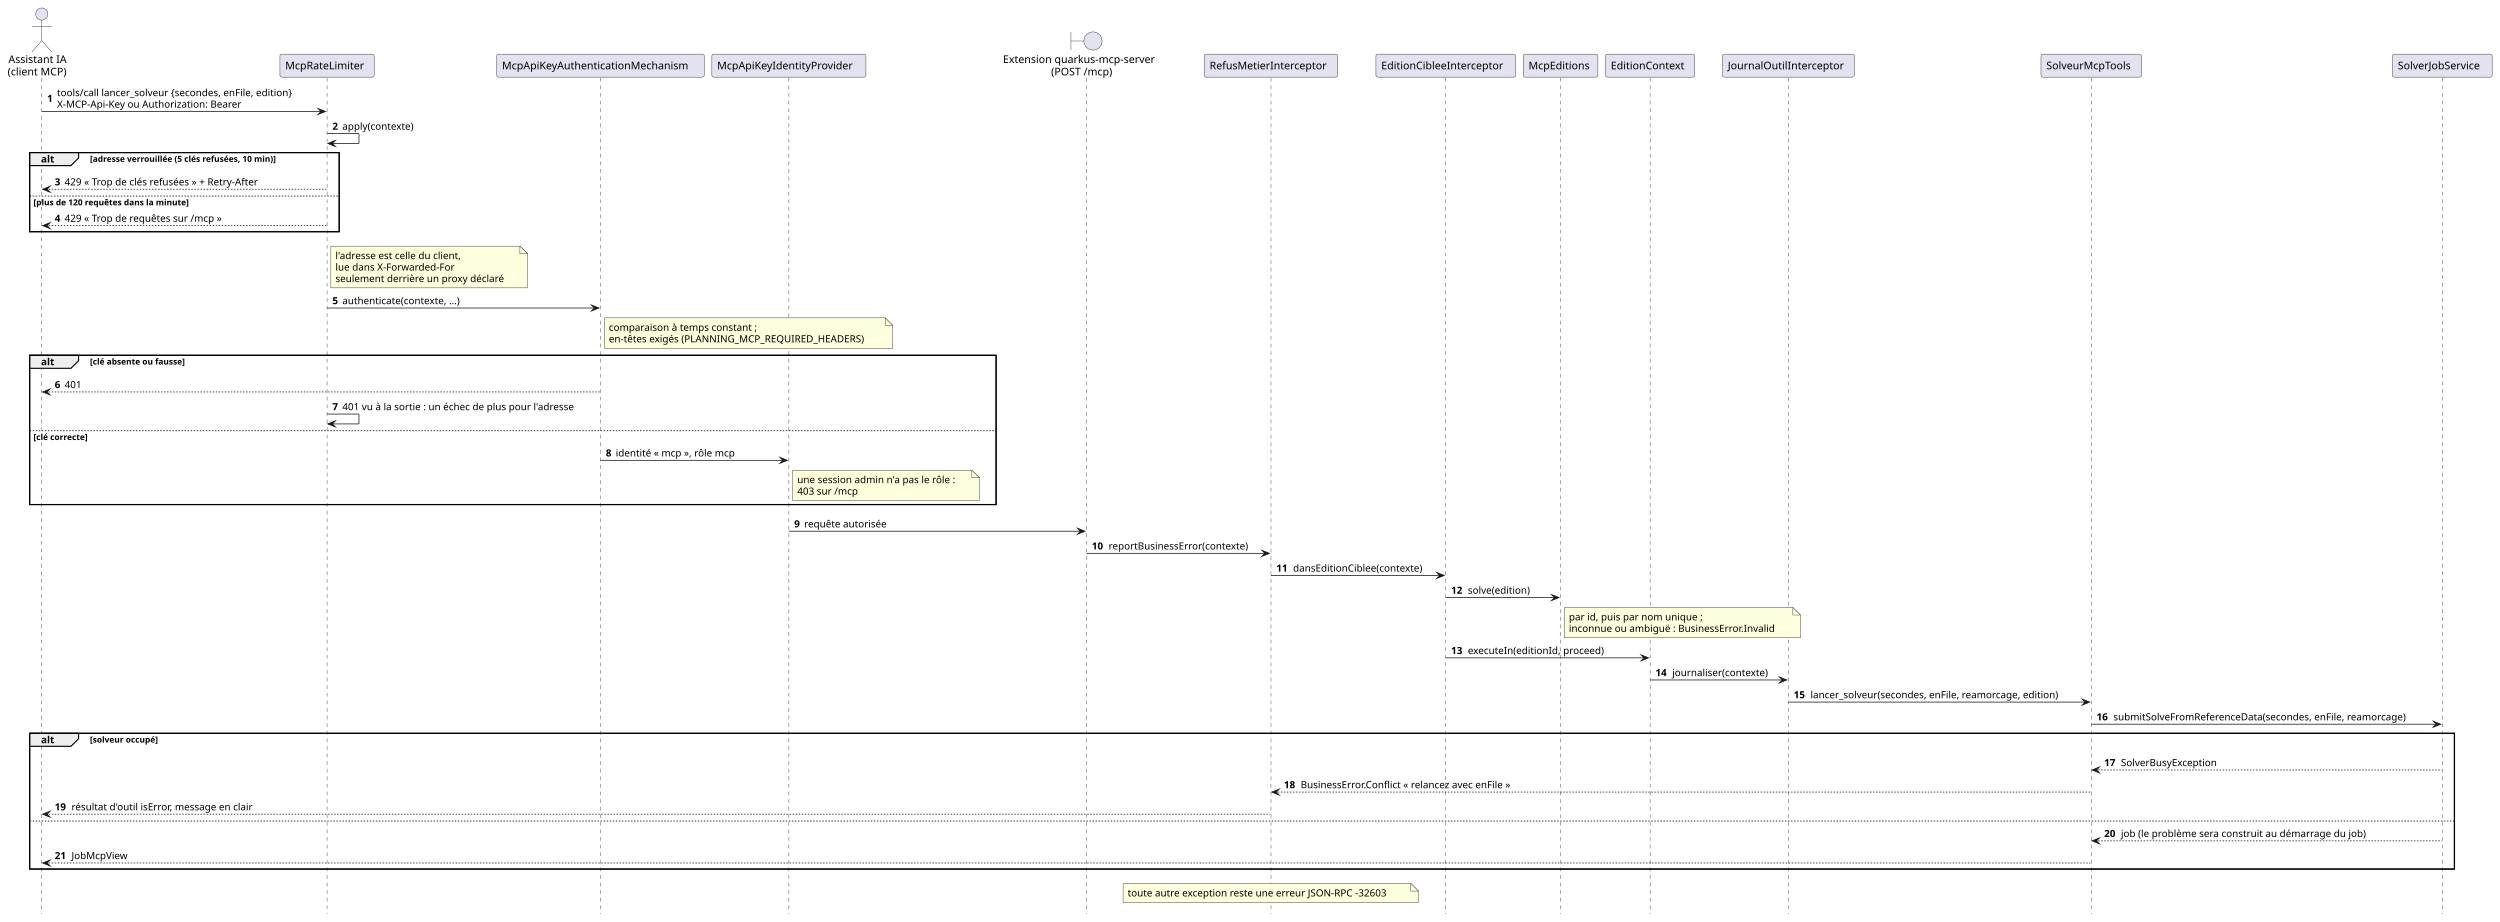
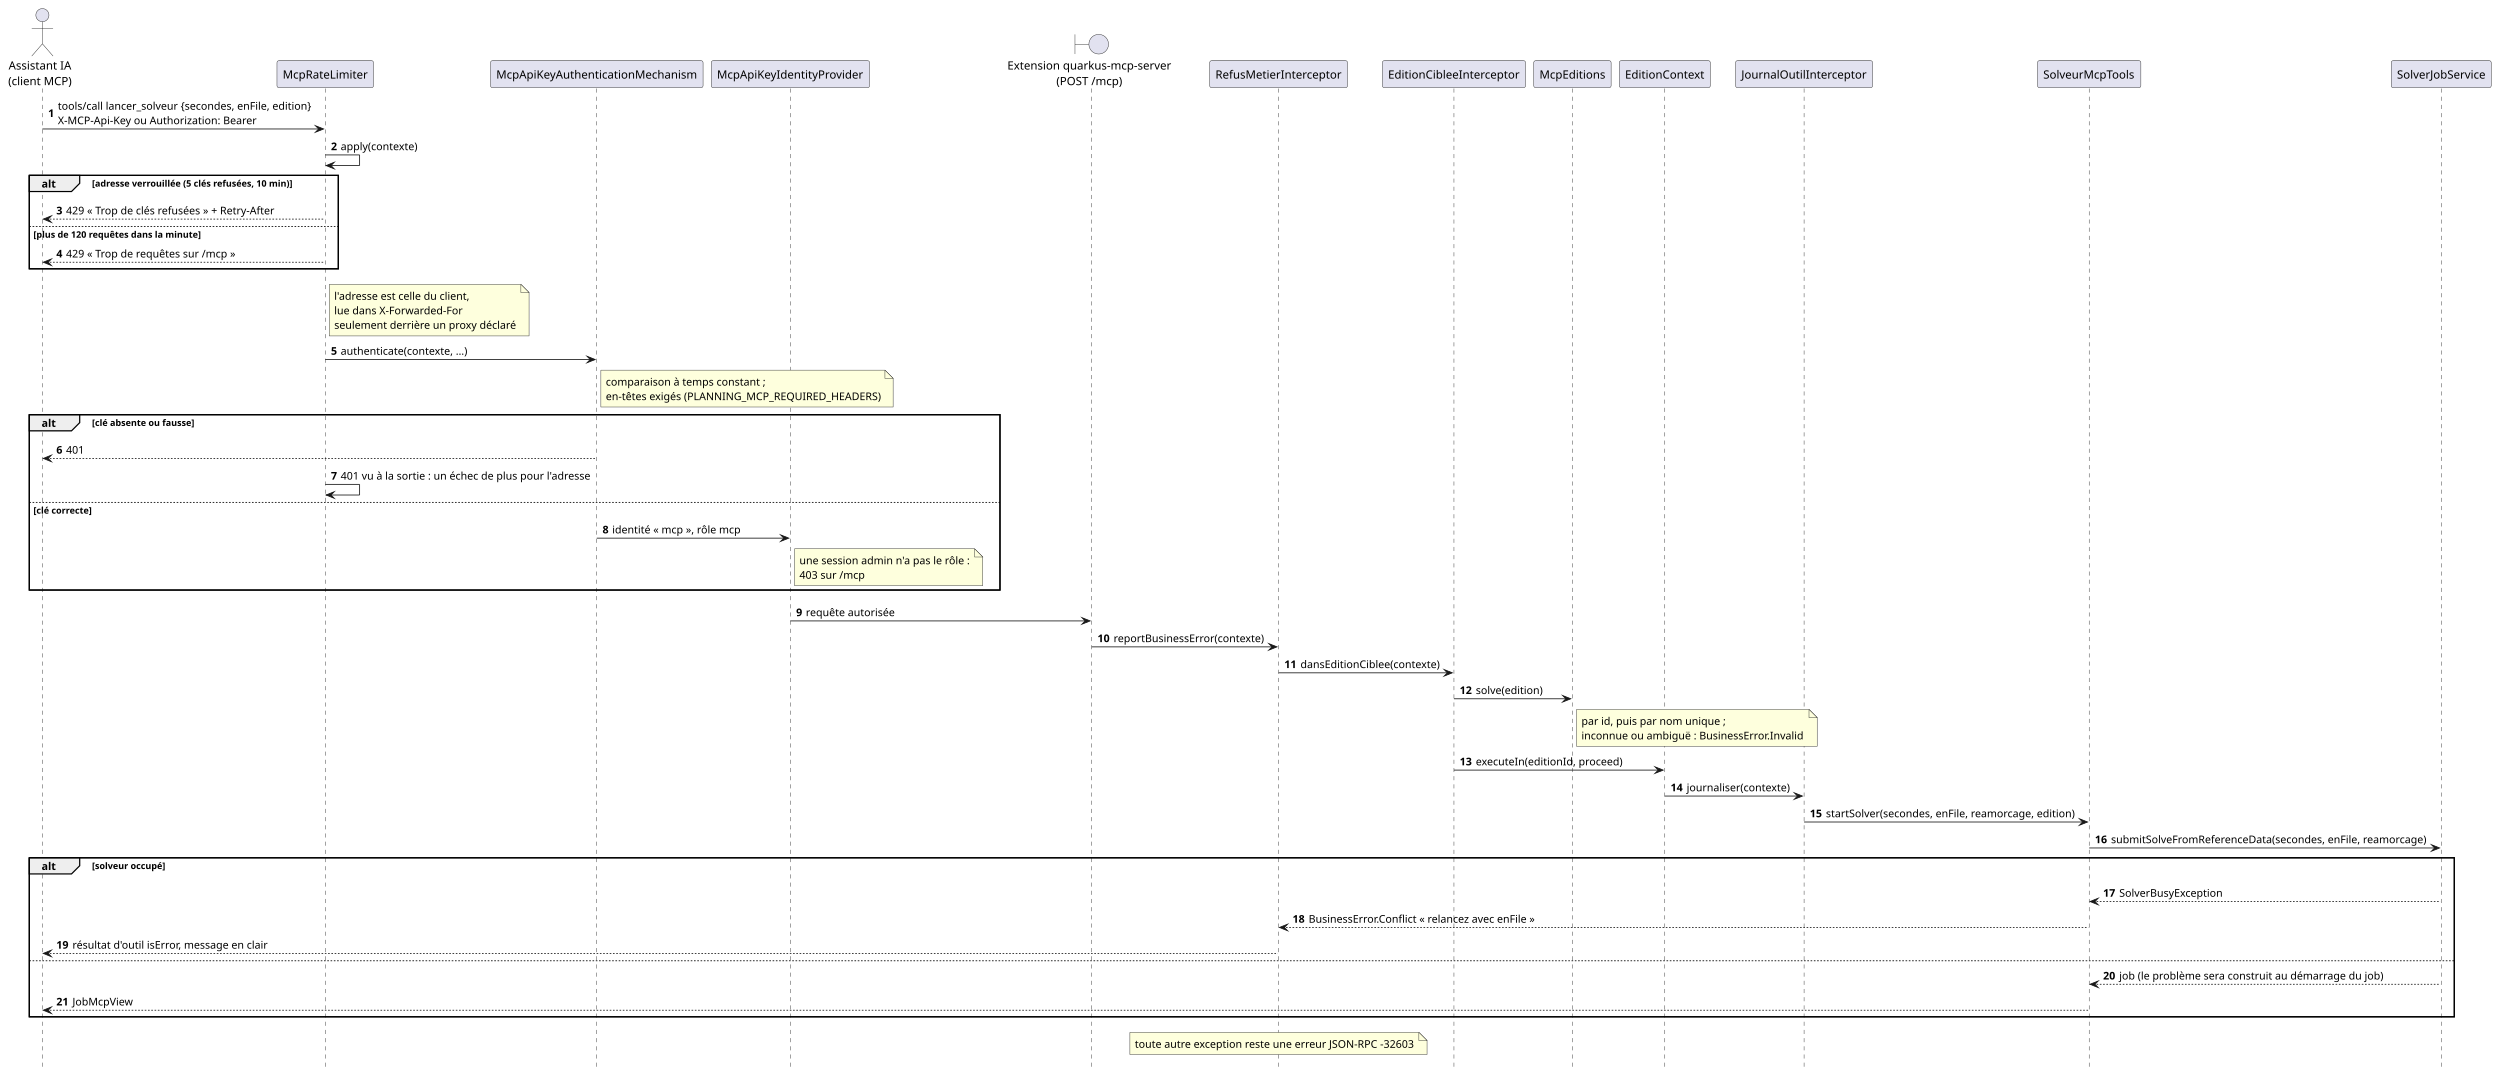
- <svg xmlns="http://www.w3.org/2000/svg" version="1.1" data-diagram-type="SEQUENCE" style="width:3293px;height:1214px;background:#FFFFFF;" width="3293px" height="1214px" viewBox="0 0 3293 1214" zoomAndPan="magnify" preserveAspectRatio="none" contentStyleType="text/css">
+ <svg xmlns="http://www.w3.org/2000/svg" version="1.1" data-diagram-type="SEQUENCE" style="width:3054px;height:1314px;background:#FFFFFF;" width="3054px" height="1314px" viewBox="0 0 3054 1314" zoomAndPan="magnify" preserveAspectRatio="none" contentStyleType="text/css">
  <defs />
  <g font-family="sans-serif" lengthAdjust="spacing">
-     <rect x="39.062" y="200.992" width="407.744" height="104.203" fill="none" style="stroke:#000;stroke-width:1.5;" />
-     <rect x="39.062" y="467.992" width="1273.008" height="196.602" fill="none" style="stroke:#000;stroke-width:1.5;" />
-     <rect x="39.062" y="965.922" width="3193.945" height="178.797" fill="none" style="stroke:#000;stroke-width:1.5;" />
-     <g>
-       <rect x="51.562" y="102.594" width="8" height="1101.258" fill="#000" fill-opacity="0" />
-       <line x1="55.062" y1="102.594" x2="55.062" y2="1203.852" style="stroke:#181818;stroke-width:0.5;stroke-dasharray:5,5;" />
-     </g>
-     <g>
-       <rect x="427.305" y="102.594" width="8" height="1101.258" fill="#000" fill-opacity="0" />
-       <line x1="430.805" y1="102.594" x2="430.805" y2="1203.852" style="stroke:#181818;stroke-width:0.5;stroke-dasharray:5,5;" />
-     </g>
-     <g>
-       <rect x="787.469" y="102.594" width="8" height="1101.258" fill="#000" fill-opacity="0" />
-       <line x1="790.969" y1="102.594" x2="790.969" y2="1203.852" style="stroke:#181818;stroke-width:0.5;stroke-dasharray:5,5;" />
-     </g>
-     <g>
-       <rect x="1035.644" y="102.594" width="8" height="1101.258" fill="#000" fill-opacity="0" />
-       <line x1="1039.144" y1="102.594" x2="1039.144" y2="1203.852" style="stroke:#181818;stroke-width:0.5;stroke-dasharray:5,5;" />
-     </g>
-     <g>
-       <rect x="1427.665" y="102.594" width="8" height="1101.258" fill="#000" fill-opacity="0" />
-       <line x1="1431.165" y1="102.594" x2="1431.165" y2="1203.852" style="stroke:#181818;stroke-width:0.5;stroke-dasharray:5,5;" />
-     </g>
-     <g>
-       <rect x="1670.641" y="102.594" width="8" height="1101.258" fill="#000" fill-opacity="0" />
-       <line x1="1674.141" y1="102.594" x2="1674.141" y2="1203.852" style="stroke:#181818;stroke-width:0.5;stroke-dasharray:5,5;" />
-     </g>
-     <g>
-       <rect x="1900.858" y="102.594" width="8" height="1101.258" fill="#000" fill-opacity="0" />
-       <line x1="1904.358" y1="102.594" x2="1904.358" y2="1203.852" style="stroke:#181818;stroke-width:0.5;stroke-dasharray:5,5;" />
-     </g>
-     <g>
-       <rect x="2052.044" y="102.594" width="8" height="1101.258" fill="#000" fill-opacity="0" />
-       <line x1="2055.544" y1="102.594" x2="2055.544" y2="1203.852" style="stroke:#181818;stroke-width:0.5;stroke-dasharray:5,5;" />
-     </g>
-     <g>
-       <rect x="2170.007" y="102.594" width="8" height="1101.258" fill="#000" fill-opacity="0" />
-       <line x1="2173.507" y1="102.594" x2="2173.507" y2="1203.852" style="stroke:#181818;stroke-width:0.5;stroke-dasharray:5,5;" />
-     </g>
-     <g>
-       <rect x="2352.16" y="102.594" width="8" height="1101.258" fill="#000" fill-opacity="0" />
-       <line x1="2355.66" y1="102.594" x2="2355.66" y2="1203.852" style="stroke:#181818;stroke-width:0.5;stroke-dasharray:5,5;" />
-     </g>
-     <g>
-       <rect x="2751.079" y="102.594" width="8" height="1101.258" fill="#000" fill-opacity="0" />
-       <line x1="2754.579" y1="102.594" x2="2754.579" y2="1203.852" style="stroke:#181818;stroke-width:0.5;stroke-dasharray:5,5;" />
-     </g>
-     <g>
-       <rect x="3213.506" y="102.594" width="8" height="1101.258" fill="#000" fill-opacity="0" />
-       <line x1="3217.006" y1="102.594" x2="3217.006" y2="1203.852" style="stroke:#181818;stroke-width:0.5;stroke-dasharray:5,5;" />
-     </g>
-     <text x="11.094" y="82.995" fill="#000" font-size="14" textLength="81.936">Assistant IA</text>
-     <text x="10" y="99.292" fill="#000" font-size="14" textLength="84.123">(client MCP)</text>
-     <ellipse cx="55.062" cy="18.5" rx="8" ry="8" fill="#E2E2F0" style="stroke:#181818;stroke-width:0.5;" />
-     <path d="M55.062,26.5 L55.062,53.5 M42.062,34.5 L68.062,34.5 M55.062,53.5 L42.062,68.5 M55.062,53.5 L68.062,68.5" style="stroke:#181818;stroke-width:0.5;" fill="none" />
-     <rect x="368.731" y="71.297" width="124.147" height="30.297" fill="#E2E2F0" style="stroke:#181818;stroke-width:0.5;" rx="2.5" ry="2.5" />
-     <text x="375.731" y="91.292" fill="#000" font-size="14" textLength="110.147">McpRateLimiter</text>
-     <rect x="654.268" y="71.297" width="273.403" height="30.297" fill="#E2E2F0" style="stroke:#181818;stroke-width:0.5;" rx="2.5" ry="2.5" />
-     <text x="661.268" y="91.292" fill="#000" font-size="14" textLength="259.403">McpApiKeyAuthenticationMechanism</text>
-     <rect x="937.671" y="71.297" width="202.945" height="30.297" fill="#E2E2F0" style="stroke:#181818;stroke-width:0.5;" rx="2.5" ry="2.5" />
-     <text x="944.671" y="91.292" fill="#000" font-size="14" textLength="188.945">McpApiKeyIdentityProvider</text>
-     <text x="1321.069" y="82.995" fill="#000" font-size="14" textLength="214.19">Extension quarkus-mcp-server</text>
-     <text x="1384.558" y="99.292" fill="#000" font-size="14" textLength="87.213">(POST /mcp)</text>
-     <path d="M1410.665,42 L1410.665,66 M1410.665,54 L1427.665,54" style="stroke:#181818;stroke-width:0.5;" fill="none" />
-     <ellipse cx="1439.665" cy="54" rx="12" ry="12" fill="#E2E2F0" style="stroke:#181818;stroke-width:0.5;" />
-     <rect x="1586.268" y="71.297" width="175.745" height="30.297" fill="#E2E2F0" style="stroke:#181818;stroke-width:0.5;" rx="2.5" ry="2.5" />
-     <text x="1593.268" y="91.292" fill="#000" font-size="14" textLength="161.745">RefusMetierInterceptor</text>
-     <rect x="1812.37" y="71.297" width="183.976" height="30.297" fill="#E2E2F0" style="stroke:#181818;stroke-width:0.5;" rx="2.5" ry="2.5" />
-     <text x="1819.37" y="91.292" fill="#000" font-size="14" textLength="169.976">EditionCibleeInterceptor</text>
-     <rect x="2006.346" y="71.297" width="98.396" height="30.297" fill="#E2E2F0" style="stroke:#181818;stroke-width:0.5;" rx="2.5" ry="2.5" />
-     <text x="2013.346" y="91.292" fill="#000" font-size="14" textLength="84.396">McpEditions</text>
-     <rect x="2114.742" y="71.297" width="117.53" height="30.297" fill="#E2E2F0" style="stroke:#181818;stroke-width:0.5;" rx="2.5" ry="2.5" />
-     <text x="2121.742" y="91.292" fill="#000" font-size="14" textLength="103.53">EditionContext</text>
-     <rect x="2268.813" y="71.297" width="173.694" height="30.297" fill="#E2E2F0" style="stroke:#181818;stroke-width:0.5;" rx="2.5" ry="2.5" />
-     <text x="2275.813" y="91.292" fill="#000" font-size="14" textLength="159.694">JournalOutilInterceptor</text>
-     <rect x="2688.38" y="71.297" width="132.398" height="30.297" fill="#E2E2F0" style="stroke:#181818;stroke-width:0.5;" rx="2.5" ry="2.5" />
-     <text x="2695.38" y="91.292" fill="#000" font-size="14" textLength="118.398">SolveurMcpTools</text>
-     <rect x="3151.347" y="71.297" width="131.318" height="30.297" fill="#E2E2F0" style="stroke:#181818;stroke-width:0.5;" rx="2.5" ry="2.5" />
-     <text x="3158.347" y="91.292" fill="#000" font-size="14" textLength="117.318">SolverJobService</text>
-     <polygon points="418.805,142.859,428.805,146.859,418.805,150.859,422.805,146.859" fill="#181818" style="stroke:#181818;stroke-width:1;stroke-linejoin:miter;stroke-miterlimit:10;" />
-     <line x1="55.062" y1="146.859" x2="424.805" y2="146.859" style="stroke:#181818;stroke-width:1;" />
-     <text x="62.062" y="134.227" fill="#000" font-size="13" font-weight="700">1</text>
-     <text x="75.107" y="126.661" fill="#000" font-size="13" textLength="338.698">tools/call lancer_solveur {secondes, enFile, edition}</text>
-     <text x="75.107" y="141.793" fill="#000" font-size="13" textLength="259.695">X-MCP-Api-Key ou Authorization: Bearer</text>
-     <line x1="430.805" y1="175.992" x2="472.805" y2="175.992" style="stroke:#181818;stroke-width:1;" />
-     <line x1="472.805" y1="175.992" x2="472.805" y2="188.992" style="stroke:#181818;stroke-width:1;" />
-     <line x1="431.805" y1="188.992" x2="472.805" y2="188.992" style="stroke:#181818;stroke-width:1;" />
-     <polygon points="441.805,184.992,431.805,188.992,441.805,192.992,437.805,188.992" fill="#181818" style="stroke:#181818;stroke-width:1;stroke-linejoin:miter;stroke-miterlimit:10;" />
-     <text x="437.805" y="170.926" fill="#000" font-size="13" font-weight="700">2</text>
-     <text x="450.851" y="170.926" fill="#000" font-size="13" textLength="103.143">apply(contexte)</text>
-     <path d="M39.062,200.992 L103.504,200.992 L103.504,208.125 L93.504,218.125 L39.062,218.125 L39.062,200.992" style="stroke:#000;stroke-width:1.5;" fill="#EEE" />
-     <rect x="39.062" y="200.992" width="407.744" height="104.203" fill="none" style="stroke:#000;stroke-width:1.5;" />
-     <text x="54.062" y="214.059" fill="#000" font-size="13" textLength="19.443" font-weight="700">alt</text>
-     <text x="118.504" y="213.203" fill="#000" font-size="11" textLength="286.945" font-weight="700">[adresse verrouillée (5 clés refusées, 10 min)]</text>
-     <polygon points="66.062,245.258,56.062,249.258,66.062,253.258,62.062,249.258" fill="#181818" style="stroke:#181818;stroke-width:1;stroke-linejoin:miter;stroke-miterlimit:10;" />
-     <line x1="60.062" y1="249.258" x2="429.805" y2="249.258" style="stroke:#181818;stroke-width:1;stroke-dasharray:2,2;" />
-     <text x="72.062" y="244.192" fill="#000" font-size="13" font-weight="700">3</text>
-     <text x="85.107" y="244.192" fill="#000" font-size="13" textLength="283.41">429 « Trop de clés refusées » + Retry-After</text>
-     <line x1="39.062" y1="258.258" x2="446.805" y2="258.258" style="stroke:#000;stroke-width:1;stroke-dasharray:2,2;" />
-     <text x="44.062" y="270.468" fill="#000" font-size="11" textLength="237.15" font-weight="700">[plus de 120 requêtes dans la minute]</text>
-     <polygon points="66.062,293.195,56.062,297.195,66.062,301.195,62.062,297.195" fill="#181818" style="stroke:#181818;stroke-width:1;stroke-linejoin:miter;stroke-miterlimit:10;" />
-     <line x1="60.062" y1="297.195" x2="429.805" y2="297.195" style="stroke:#181818;stroke-width:1;stroke-dasharray:2,2;" />
-     <text x="72.062" y="292.129" fill="#000" font-size="13" font-weight="700">4</text>
-     <text x="85.107" y="292.129" fill="#000" font-size="13" textLength="225.888">429 « Trop de requêtes sur /mcp »</text>
-     <path d="M435.805,324.195 L435.805,379.195 L694.805,379.195 L694.805,334.195 L684.805,324.195 L435.805,324.195" style="stroke:#181818;stroke-width:0.5;" fill="#FEFFDD" />
-     <path d="M684.805,324.195 L684.805,334.195 L694.805,334.195 L684.805,324.195" style="stroke:#181818;stroke-width:0.5;" fill="#FEFFDD" />
-     <text x="441.805" y="341.262" fill="#000" font-size="13" textLength="181.384">l'adresse est celle du client,</text>
-     <text x="441.805" y="356.395" fill="#000" font-size="13" textLength="167.629">lue dans X-Forwarded-For</text>
-     <text x="441.805" y="371.528" fill="#000" font-size="13" textLength="238.773">seulement derrière un proxy déclaré</text>
-     <polygon points="778.969,401.727,788.969,405.727,778.969,409.727,782.969,405.727" fill="#181818" style="stroke:#181818;stroke-width:1;stroke-linejoin:miter;stroke-miterlimit:10;" />
-     <line x1="430.805" y1="405.727" x2="784.969" y2="405.727" style="stroke:#181818;stroke-width:1;" />
-     <text x="437.805" y="400.661" fill="#000" font-size="13" font-weight="700">5</text>
-     <text x="450.851" y="400.661" fill="#000" font-size="13" textLength="171.33">authenticate(contexte, …)</text>
-     <path d="M795.969,418.727 L795.969,458.727 L1175.969,458.727 L1175.969,428.727 L1165.969,418.727 L795.969,418.727" style="stroke:#181818;stroke-width:0.5;" fill="#FEFFDD" />
-     <path d="M1165.969,418.727 L1165.969,428.727 L1175.969,428.727 L1165.969,418.727" style="stroke:#181818;stroke-width:0.5;" fill="#FEFFDD" />
-     <text x="801.969" y="435.793" fill="#000" font-size="13" textLength="210.044">comparaison à temps constant ;</text>
-     <text x="801.969" y="450.926" fill="#000" font-size="13" textLength="359.792">en-têtes exigés (PLANNING_MCP_REQUIRED_HEADERS)</text>
-     <path d="M39.062,467.992 L103.504,467.992 L103.504,475.125 L93.504,485.125 L39.062,485.125 L39.062,467.992" style="stroke:#000;stroke-width:1.5;" fill="#EEE" />
-     <rect x="39.062" y="467.992" width="1273.008" height="196.602" fill="none" style="stroke:#000;stroke-width:1.5;" />
-     <text x="54.062" y="481.059" fill="#000" font-size="13" textLength="19.443" font-weight="700">alt</text>
-     <text x="118.504" y="480.203" fill="#000" font-size="11" textLength="145.132" font-weight="700">[clé absente ou fausse]</text>
-     <polygon points="66.062,512.258,56.062,516.258,66.062,520.258,62.062,516.258" fill="#181818" style="stroke:#181818;stroke-width:1;stroke-linejoin:miter;stroke-miterlimit:10;" />
-     <line x1="60.062" y1="516.258" x2="789.969" y2="516.258" style="stroke:#181818;stroke-width:1;stroke-dasharray:2,2;" />
-     <text x="72.062" y="511.192" fill="#000" font-size="13" font-weight="700">6</text>
-     <text x="85.107" y="511.192" fill="#000" font-size="13" textLength="24.813">401</text>
-     <line x1="430.805" y1="545.391" x2="472.805" y2="545.391" style="stroke:#181818;stroke-width:1;" />
-     <line x1="472.805" y1="545.391" x2="472.805" y2="558.391" style="stroke:#181818;stroke-width:1;" />
-     <line x1="431.805" y1="558.391" x2="472.805" y2="558.391" style="stroke:#181818;stroke-width:1;" />
-     <polygon points="441.805,554.391,431.805,558.391,441.805,562.391,437.805,558.391" fill="#181818" style="stroke:#181818;stroke-width:1;stroke-linejoin:miter;stroke-miterlimit:10;" />
-     <text x="437.805" y="540.325" fill="#000" font-size="13" font-weight="700">7</text>
-     <text x="450.851" y="540.325" fill="#000" font-size="13" textLength="333.119">401 vu à la sortie : un échec de plus pour l'adresse</text>
-     <line x1="39.062" y1="567.391" x2="1312.069" y2="567.391" style="stroke:#000;stroke-width:1;stroke-dasharray:2,2;" />
-     <text x="44.062" y="579.601" fill="#000" font-size="11" textLength="83.263" font-weight="700">[clé correcte]</text>
-     <polygon points="1027.144,602.328,1037.144,606.328,1027.144,610.328,1031.144,606.328" fill="#181818" style="stroke:#181818;stroke-width:1;stroke-linejoin:miter;stroke-miterlimit:10;" />
-     <line x1="790.969" y1="606.328" x2="1033.144" y2="606.328" style="stroke:#181818;stroke-width:1;" />
-     <text x="797.969" y="601.262" fill="#000" font-size="13" font-weight="700">8</text>
-     <text x="811.015" y="601.262" fill="#000" font-size="13" textLength="171.641">identité « mcp », rôle mcp</text>
-     <path d="M1044.144,619.328 L1044.144,659.328 L1290.144,659.328 L1290.144,629.328 L1280.144,619.328 L1044.144,619.328" style="stroke:#181818;stroke-width:0.5;" fill="#FEFFDD" />
-     <path d="M1280.144,619.328 L1280.144,629.328 L1290.144,629.328 L1280.144,619.328" style="stroke:#181818;stroke-width:0.5;" fill="#FEFFDD" />
-     <text x="1050.144" y="636.395" fill="#000" font-size="13" textLength="225.926">une session admin n'a pas le rôle :</text>
-     <text x="1050.144" y="651.528" fill="#000" font-size="13" textLength="85.877">403 sur /mcp</text>
-     <polygon points="1419.165,695.727,1429.165,699.727,1419.165,703.727,1423.165,699.727" fill="#181818" style="stroke:#181818;stroke-width:1;stroke-linejoin:miter;stroke-miterlimit:10;" />
-     <line x1="1039.144" y1="699.727" x2="1425.165" y2="699.727" style="stroke:#181818;stroke-width:1;" />
-     <text x="1046.144" y="694.661" fill="#000" font-size="13" font-weight="700">9</text>
-     <text x="1059.189" y="694.661" fill="#000" font-size="13" textLength="116.042">requête autorisée</text>
-     <polygon points="1662.141,724.859,1672.141,728.859,1662.141,732.859,1666.141,728.859" fill="#181818" style="stroke:#181818;stroke-width:1;stroke-linejoin:miter;stroke-miterlimit:10;" />
-     <line x1="1431.165" y1="728.859" x2="1668.141" y2="728.859" style="stroke:#181818;stroke-width:1;" />
-     <text x="1438.165" y="723.793" fill="#000" font-size="13" textLength="18.091" font-weight="700">10</text>
-     <text x="1460.255" y="723.793" fill="#000" font-size="13" textLength="196.885">reportBusinessError(contexte)</text>
-     <polygon points="1892.358,753.992,1902.358,757.992,1892.358,761.992,1896.358,757.992" fill="#181818" style="stroke:#181818;stroke-width:1;stroke-linejoin:miter;stroke-miterlimit:10;" />
-     <line x1="1674.141" y1="757.992" x2="1898.358" y2="757.992" style="stroke:#181818;stroke-width:1;" />
-     <text x="1681.141" y="752.926" fill="#000" font-size="13" textLength="18.091" font-weight="700">11</text>
-     <text x="1703.231" y="752.926" fill="#000" font-size="13" textLength="184.126">dansEditionCiblee(contexte)</text>
-     <polygon points="2043.544,783.125,2053.544,787.125,2043.544,791.125,2047.544,787.125" fill="#181818" style="stroke:#181818;stroke-width:1;stroke-linejoin:miter;stroke-miterlimit:10;" />
-     <line x1="1904.358" y1="787.125" x2="2049.544" y2="787.125" style="stroke:#181818;stroke-width:1;" />
-     <text x="1911.358" y="782.059" fill="#000" font-size="13" textLength="18.091" font-weight="700">12</text>
-     <text x="1933.449" y="782.059" fill="#000" font-size="13" textLength="88.937">solve(edition)</text>
-     <path d="M2060.544,800.125 L2060.544,840.125 L2371.544,840.125 L2371.544,810.125 L2361.544,800.125 L2060.544,800.125" style="stroke:#181818;stroke-width:0.5;" fill="#FEFFDD" />
-     <path d="M2361.544,800.125 L2361.544,810.125 L2371.544,810.125 L2361.544,800.125" style="stroke:#181818;stroke-width:0.5;" fill="#FEFFDD" />
-     <text x="2066.544" y="817.192" fill="#000" font-size="13" textLength="188.608">par id, puis par nom unique ;</text>
-     <text x="2066.544" y="832.325" fill="#000" font-size="13" textLength="290.621">inconnue ou ambiguë : BusinessError.Invalid</text>
-     <polygon points="2161.507,862.523,2171.507,866.523,2161.507,870.523,2165.507,866.523" fill="#181818" style="stroke:#181818;stroke-width:1;stroke-linejoin:miter;stroke-miterlimit:10;" />
-     <line x1="1904.358" y1="866.523" x2="2167.507" y2="866.523" style="stroke:#181818;stroke-width:1;" />
-     <text x="1911.358" y="861.458" fill="#000" font-size="13" textLength="18.091" font-weight="700">13</text>
-     <text x="1933.449" y="861.458" fill="#000" font-size="13" textLength="192.448">executeIn(editionId, proceed)</text>
-     <polygon points="2343.66,891.656,2353.66,895.656,2343.66,899.656,2347.66,895.656" fill="#181818" style="stroke:#181818;stroke-width:1;stroke-linejoin:miter;stroke-miterlimit:10;" />
-     <line x1="2173.507" y1="895.656" x2="2349.66" y2="895.656" style="stroke:#181818;stroke-width:1;" />
-     <text x="2180.507" y="890.59" fill="#000" font-size="13" textLength="18.091" font-weight="700">14</text>
-     <text x="2202.598" y="890.59" fill="#000" font-size="13" textLength="136.062">journaliser(contexte)</text>
-     <polygon points="2742.579,920.789,2752.579,924.789,2742.579,928.789,2746.579,924.789" fill="#181818" style="stroke:#181818;stroke-width:1;stroke-linejoin:miter;stroke-miterlimit:10;" />
-     <line x1="2355.66" y1="924.789" x2="2748.579" y2="924.789" style="stroke:#181818;stroke-width:1;" />
-     <text x="2362.66" y="919.723" fill="#000" font-size="13" textLength="18.091" font-weight="700">15</text>
-     <text x="2384.751" y="919.723" fill="#000" font-size="13" textLength="352.828">lancer_solveur(secondes, enFile, reamorcage, edition)</text>
-     <polygon points="3205.006,949.922,3215.006,953.922,3205.006,957.922,3209.006,953.922" fill="#181818" style="stroke:#181818;stroke-width:1;stroke-linejoin:miter;stroke-miterlimit:10;" />
-     <line x1="2754.579" y1="953.922" x2="3211.006" y2="953.922" style="stroke:#181818;stroke-width:1;" />
-     <text x="2761.579" y="948.856" fill="#000" font-size="13" textLength="18.091" font-weight="700">16</text>
-     <text x="2783.67" y="948.856" fill="#000" font-size="13" textLength="416.336">submitSolveFromReferenceData(secondes, enFile, reamorcage)</text>
-     <path d="M39.062,965.922 L103.504,965.922 L103.504,973.055 L93.504,983.055 L39.062,983.055 L39.062,965.922" style="stroke:#000;stroke-width:1.5;" fill="#EEE" />
-     <rect x="39.062" y="965.922" width="3193.945" height="178.797" fill="none" style="stroke:#000;stroke-width:1.5;" />
-     <text x="54.062" y="978.989" fill="#000" font-size="13" textLength="19.443" font-weight="700">alt</text>
-     <text x="118.504" y="978.132" fill="#000" font-size="11" textLength="103.41" font-weight="700">[solveur occupé]</text>
-     <polygon points="2765.579,1010.188,2755.579,1014.188,2765.579,1018.188,2761.579,1014.188" fill="#181818" style="stroke:#181818;stroke-width:1;stroke-linejoin:miter;stroke-miterlimit:10;" />
-     <line x1="2759.579" y1="1014.188" x2="3216.006" y2="1014.188" style="stroke:#181818;stroke-width:1;stroke-dasharray:2,2;" />
-     <text x="2771.579" y="1009.122" fill="#000" font-size="13" textLength="18.091" font-weight="700">17</text>
-     <text x="2793.67" y="1009.122" fill="#000" font-size="13" textLength="136.684">SolverBusyException</text>
-     <polygon points="1685.141,1039.32,1675.141,1043.32,1685.141,1047.32,1681.141,1043.32" fill="#181818" style="stroke:#181818;stroke-width:1;stroke-linejoin:miter;stroke-miterlimit:10;" />
-     <line x1="1679.141" y1="1043.32" x2="2753.579" y2="1043.32" style="stroke:#181818;stroke-width:1;stroke-dasharray:2,2;" />
-     <text x="1691.141" y="1038.254" fill="#000" font-size="13" textLength="18.091" font-weight="700">18</text>
-     <text x="1713.231" y="1038.254" fill="#000" font-size="13" textLength="304.415">BusinessError.Conflict « relancez avec enFile »</text>
-     <polygon points="66.062,1068.453,56.062,1072.453,66.062,1076.453,62.062,1072.453" fill="#181818" style="stroke:#181818;stroke-width:1;stroke-linejoin:miter;stroke-miterlimit:10;" />
-     <line x1="60.062" y1="1072.453" x2="1673.141" y2="1072.453" style="stroke:#181818;stroke-width:1;stroke-dasharray:2,2;" />
-     <text x="72.062" y="1067.387" fill="#000" font-size="13" textLength="18.091" font-weight="700">19</text>
-     <text x="94.152" y="1067.387" fill="#000" font-size="13" textLength="260.19">résultat d'outil isError, message en clair</text>
-     <line x1="39.062" y1="1081.453" x2="3233.006" y2="1081.453" style="stroke:#000;stroke-width:1;stroke-dasharray:2,2;" />
-     <polygon points="2765.579,1103.586,2755.579,1107.586,2765.579,1111.586,2761.579,1107.586" fill="#181818" style="stroke:#181818;stroke-width:1;stroke-linejoin:miter;stroke-miterlimit:10;" />
-     <line x1="2759.579" y1="1107.586" x2="3216.006" y2="1107.586" style="stroke:#181818;stroke-width:1;stroke-dasharray:2,2;" />
-     <text x="2771.579" y="1102.52" fill="#000" font-size="13" textLength="18.091" font-weight="700">20</text>
-     <text x="2793.67" y="1102.52" fill="#000" font-size="13" textLength="346.588">job (le problème sera construit au démarrage du job)</text>
-     <polygon points="66.062,1132.719,56.062,1136.719,66.062,1140.719,62.062,1136.719" fill="#181818" style="stroke:#181818;stroke-width:1;stroke-linejoin:miter;stroke-miterlimit:10;" />
-     <line x1="60.062" y1="1136.719" x2="2753.579" y2="1136.719" style="stroke:#181818;stroke-width:1;stroke-dasharray:2,2;" />
-     <text x="72.062" y="1131.653" fill="#000" font-size="13" textLength="18.091" font-weight="700">21</text>
-     <text x="94.152" y="1131.653" fill="#000" font-size="13" textLength="77.791">JobMcpView</text>
-     <path d="M1479.324,1163.719 L1479.324,1188.719 L1868.324,1188.719 L1868.324,1173.719 L1858.324,1163.719 L1479.324,1163.719" style="stroke:#181818;stroke-width:0.5;" fill="#FEFFDD" />
-     <path d="M1858.324,1163.719 L1858.324,1173.719 L1868.324,1173.719 L1858.324,1163.719" style="stroke:#181818;stroke-width:0.5;" fill="#FEFFDD" />
-     <text x="1485.324" y="1180.786" fill="#000" font-size="13" textLength="368.634">toute autre exception reste une erreur JSON-RPC -32603</text>
+     <rect x="35.801" y="214.254" width="377.502" height="114.1" fill="none" style="stroke:#000;stroke-width:1.5;" />
+     <rect x="35.801" y="506.59" width="1185.775" height="214.218" fill="none" style="stroke:#000;stroke-width:1.5;" />
+     <rect x="35.801" y="1047.868" width="2962.394" height="194.236" fill="none" style="stroke:#000;stroke-width:1.5;" />
+     <g>
+       <rect x="48.301" y="108.136" width="8" height="1195.674" fill="#000" fill-opacity="0" />
+       <line x1="51.801" y1="108.136" x2="51.801" y2="1303.81" style="stroke:#181818;stroke-width:0.5;stroke-dasharray:5,5;" />
+     </g>
+     <g>
+       <rect x="393.803" y="108.136" width="8" height="1195.674" fill="#000" fill-opacity="0" />
+       <line x1="397.303" y1="108.136" x2="397.303" y2="1303.81" style="stroke:#181818;stroke-width:0.5;stroke-dasharray:5,5;" />
+     </g>
+     <g>
+       <rect x="725.536" y="108.136" width="8" height="1195.674" fill="#000" fill-opacity="0" />
+       <line x1="729.036" y1="108.136" x2="729.036" y2="1303.81" style="stroke:#181818;stroke-width:0.5;stroke-dasharray:5,5;" />
+     </g>
+     <g>
+       <rect x="962.062" y="108.136" width="8" height="1195.674" fill="#000" fill-opacity="0" />
+       <line x1="965.562" y1="108.136" x2="965.562" y2="1303.81" style="stroke:#181818;stroke-width:0.5;stroke-dasharray:5,5;" />
+     </g>
+     <g>
+       <rect x="1330.183" y="108.136" width="8" height="1195.674" fill="#000" fill-opacity="0" />
+       <line x1="1333.683" y1="108.136" x2="1333.683" y2="1303.81" style="stroke:#181818;stroke-width:0.5;stroke-dasharray:5,5;" />
+     </g>
+     <g>
+       <rect x="1558.442" y="108.136" width="8" height="1195.674" fill="#000" fill-opacity="0" />
+       <line x1="1561.942" y1="108.136" x2="1561.942" y2="1303.81" style="stroke:#181818;stroke-width:0.5;stroke-dasharray:5,5;" />
+     </g>
+     <g>
+       <rect x="1772.647" y="108.136" width="8" height="1195.674" fill="#000" fill-opacity="0" />
+       <line x1="1776.147" y1="108.136" x2="1776.147" y2="1303.81" style="stroke:#181818;stroke-width:0.5;stroke-dasharray:5,5;" />
+     </g>
+     <g>
+       <rect x="1917.376" y="108.136" width="8" height="1195.674" fill="#000" fill-opacity="0" />
+       <line x1="1920.876" y1="108.136" x2="1920.876" y2="1303.81" style="stroke:#181818;stroke-width:0.5;stroke-dasharray:5,5;" />
+     </g>
+     <g>
+       <rect x="2030.226" y="108.136" width="8" height="1195.674" fill="#000" fill-opacity="0" />
+       <line x1="2033.726" y1="108.136" x2="2033.726" y2="1303.81" style="stroke:#181818;stroke-width:0.5;stroke-dasharray:5,5;" />
+     </g>
+     <g>
+       <rect x="2200.362" y="108.136" width="8" height="1195.674" fill="#000" fill-opacity="0" />
+       <line x1="2203.862" y1="108.136" x2="2203.862" y2="1303.81" style="stroke:#181818;stroke-width:0.5;stroke-dasharray:5,5;" />
+     </g>
+     <g>
+       <rect x="2548.65" y="108.136" width="8" height="1195.674" fill="#000" fill-opacity="0" />
+       <line x1="2552.15" y1="108.136" x2="2552.15" y2="1303.81" style="stroke:#181818;stroke-width:0.5;stroke-dasharray:5,5;" />
+     </g>
+     <g>
+       <rect x="2978.695" y="108.136" width="8" height="1195.674" fill="#000" fill-opacity="0" />
+       <line x1="2982.195" y1="108.136" x2="2982.195" y2="1303.81" style="stroke:#181818;stroke-width:0.5;stroke-dasharray:5,5;" />
+     </g>
+     <text x="10.49" y="84.966" fill="#000" font-size="14" textLength="76.622">Assistant IA</text>
+     <text x="10" y="104.034" fill="#000" font-size="14" textLength="77.602">(client MCP)</text>
+     <ellipse cx="51.801" cy="18.5" rx="8" ry="8" fill="#E2E2F0" style="stroke:#181818;stroke-width:0.5;" />
+     <path d="M51.801,26.5 L51.801,53.5 M38.801,34.5 L64.801,34.5 M51.801,53.5 L38.801,68.5 M51.801,53.5 L64.801,68.5" style="stroke:#181818;stroke-width:0.5;" fill="none" />
+     <rect x="338.343" y="74.068" width="117.922" height="33.068" fill="#E2E2F0" style="stroke:#181818;stroke-width:0.5;" rx="2.5" ry="2.5" />
+     <text x="345.343" y="96.034" fill="#000" font-size="14" textLength="103.922">McpRateLimiter</text>
+     <rect x="599.207" y="74.068" width="259.657" height="33.068" fill="#E2E2F0" style="stroke:#181818;stroke-width:0.5;" rx="2.5" ry="2.5" />
+     <text x="606.207" y="96.034" fill="#000" font-size="14" textLength="245.657">McpApiKeyAuthenticationMechanism</text>
+     <rect x="868.864" y="74.068" width="193.395" height="33.068" fill="#E2E2F0" style="stroke:#181818;stroke-width:0.5;" rx="2.5" ry="2.5" />
+     <text x="875.864" y="96.034" fill="#000" font-size="14" textLength="179.395">McpApiKeyIdentityProvider</text>
+     <text x="1230.576" y="84.966" fill="#000" font-size="14" textLength="200.213">Extension quarkus-mcp-server</text>
+     <text x="1290.412" y="104.034" fill="#000" font-size="14" textLength="80.542">(POST /mcp)</text>
+     <path d="M1313.183,42 L1313.183,66 M1313.183,54 L1330.183,54" style="stroke:#181818;stroke-width:0.5;" fill="none" />
+     <ellipse cx="1342.183" cy="54" rx="12" ry="12" fill="#E2E2F0" style="stroke:#181818;stroke-width:0.5;" />
+     <rect x="1477.753" y="74.068" width="168.377" height="33.068" fill="#E2E2F0" style="stroke:#181818;stroke-width:0.5;" rx="2.5" ry="2.5" />
+     <text x="1484.753" y="96.034" fill="#000" font-size="14" textLength="154.377">RefusMetierInterceptor</text>
+     <rect x="1688.683" y="74.068" width="174.929" height="33.068" fill="#E2E2F0" style="stroke:#181818;stroke-width:0.5;" rx="2.5" ry="2.5" />
+     <text x="1695.683" y="96.034" fill="#000" font-size="14" textLength="160.929">EditionCibleeInterceptor</text>
+     <rect x="1873.612" y="74.068" width="94.528" height="33.068" fill="#E2E2F0" style="stroke:#181818;stroke-width:0.5;" rx="2.5" ry="2.5" />
+     <text x="1880.612" y="96.034" fill="#000" font-size="14" textLength="80.528">McpEditions</text>
+     <rect x="1978.14" y="74.068" width="111.174" height="33.068" fill="#E2E2F0" style="stroke:#181818;stroke-width:0.5;" rx="2.5" ry="2.5" />
+     <text x="1985.14" y="96.034" fill="#000" font-size="14" textLength="97.174">EditionContext</text>
+     <rect x="2120.177" y="74.068" width="167.369" height="33.068" fill="#E2E2F0" style="stroke:#181818;stroke-width:0.5;" rx="2.5" ry="2.5" />
+     <text x="2127.177" y="96.034" fill="#000" font-size="14" textLength="153.369">JournalOutilInterceptor</text>
+     <rect x="2489.01" y="74.068" width="126.28" height="33.068" fill="#E2E2F0" style="stroke:#181818;stroke-width:0.5;" rx="2.5" ry="2.5" />
+     <text x="2496.01" y="96.034" fill="#000" font-size="14" textLength="112.28">SolveurMcpTools</text>
+     <rect x="2921.113" y="74.068" width="122.164" height="33.068" fill="#E2E2F0" style="stroke:#181818;stroke-width:0.5;" rx="2.5" ry="2.5" />
+     <text x="2928.113" y="96.034" fill="#000" font-size="14" textLength="108.164">SolverJobService</text>
+     <polygon points="385.303,153.548,395.303,157.548,385.303,161.548,389.303,157.548" fill="#181818" style="stroke:#181818;stroke-width:1;stroke-linejoin:miter;stroke-miterlimit:10;" />
+     <line x1="51.801" y1="157.548" x2="391.303" y2="157.548" style="stroke:#181818;stroke-width:1;" />
+     <text x="58.801" y="142.886" fill="#000" font-size="13" font-weight="700">1</text>
+     <text x="70.643" y="134.033" fill="#000" font-size="13" textLength="309.66">tools/call lancer_solveur {secondes, enFile, edition}</text>
+     <text x="70.643" y="151.739" fill="#000" font-size="13" textLength="243.386">X-MCP-Api-Key ou Authorization: Bearer</text>
+     <line x1="397.303" y1="189.254" x2="439.303" y2="189.254" style="stroke:#181818;stroke-width:1;" />
+     <line x1="439.303" y1="189.254" x2="439.303" y2="202.254" style="stroke:#181818;stroke-width:1;" />
+     <line x1="398.303" y1="202.254" x2="439.303" y2="202.254" style="stroke:#181818;stroke-width:1;" />
+     <polygon points="408.303,198.254,398.303,202.254,408.303,206.254,404.303,202.254" fill="#181818" style="stroke:#181818;stroke-width:1;stroke-linejoin:miter;stroke-miterlimit:10;" />
+     <text x="404.303" y="183.445" fill="#000" font-size="13" font-weight="700">2</text>
+     <text x="416.146" y="183.445" fill="#000" font-size="13" textLength="94.133">apply(contexte)</text>
+     <path d="M35.801,214.254 L97.36,214.254 L97.36,223.96 L87.36,233.96 L35.801,233.96 L35.801,214.254" style="stroke:#000;stroke-width:1.5;" fill="#EEE" />
+     <rect x="35.801" y="214.254" width="377.502" height="114.1" fill="none" style="stroke:#000;stroke-width:1.5;" />
+     <text x="50.801" y="229.151" fill="#000" font-size="13" textLength="16.559" font-weight="700">alt</text>
+     <text x="112.36" y="228.013" fill="#000" font-size="11" textLength="246.379" font-weight="700">[adresse verrouillée (5 clés refusées, 10 min)]</text>
+     <polygon points="62.801,263.666,52.801,267.666,62.801,271.666,58.801,267.666" fill="#181818" style="stroke:#181818;stroke-width:1;stroke-linejoin:miter;stroke-miterlimit:10;" />
+     <line x1="56.801" y1="267.666" x2="396.303" y2="267.666" style="stroke:#181818;stroke-width:1;stroke-dasharray:2,2;" />
+     <text x="68.801" y="261.857" fill="#000" font-size="13" font-weight="700">3</text>
+     <text x="80.643" y="261.857" fill="#000" font-size="13" textLength="255.749">429 « Trop de clés refusées » + Retry-After</text>
+     <line x1="35.801" y1="276.666" x2="413.303" y2="276.666" style="stroke:#000;stroke-width:1;stroke-dasharray:2,2;" />
+     <text x="40.801" y="290.425" fill="#000" font-size="11" textLength="205.432" font-weight="700">[plus de 120 requêtes dans la minute]</text>
+     <polygon points="62.801,316.354,52.801,320.354,62.801,324.354,58.801,320.354" fill="#181818" style="stroke:#181818;stroke-width:1;stroke-linejoin:miter;stroke-miterlimit:10;" />
+     <line x1="56.801" y1="320.354" x2="396.303" y2="320.354" style="stroke:#181818;stroke-width:1;stroke-dasharray:2,2;" />
+     <text x="68.801" y="314.545" fill="#000" font-size="13" font-weight="700">4</text>
+     <text x="80.643" y="314.545" fill="#000" font-size="13" textLength="208.156">429 « Trop de requêtes sur /mcp »</text>
+     <path d="M402.303,347.354 L402.303,410.354 L646.303,410.354 L646.303,357.354 L636.303,347.354 L402.303,347.354" style="stroke:#181818;stroke-width:0.5;" fill="#FEFFDD" />
+     <path d="M636.303,347.354 L636.303,357.354 L646.303,357.354 L636.303,347.354" style="stroke:#181818;stroke-width:0.5;" fill="#FEFFDD" />
+     <text x="408.303" y="366.251" fill="#000" font-size="13" textLength="165.958">l'adresse est celle du client,</text>
+     <text x="408.303" y="383.957" fill="#000" font-size="13" textLength="157.183">lue dans X-Forwarded-For</text>
+     <text x="408.303" y="401.663" fill="#000" font-size="13" textLength="223.184">seulement derrière un proxy déclaré</text>
+     <polygon points="717.036,435.178,727.036,439.178,717.036,443.178,721.036,439.178" fill="#181818" style="stroke:#181818;stroke-width:1;stroke-linejoin:miter;stroke-miterlimit:10;" />
+     <line x1="397.303" y1="439.178" x2="723.036" y2="439.178" style="stroke:#181818;stroke-width:1;" />
+     <text x="404.303" y="433.369" fill="#000" font-size="13" font-weight="700">5</text>
+     <text x="416.146" y="433.369" fill="#000" font-size="13" textLength="155.038">authenticate(contexte, …)</text>
+     <path d="M734.036,452.178 L734.036,497.178 L1091.036,497.178 L1091.036,462.178 L1081.036,452.178 L734.036,452.178" style="stroke:#181818;stroke-width:0.5;" fill="#FEFFDD" />
+     <path d="M1081.036,452.178 L1081.036,462.178 L1091.036,462.178 L1081.036,452.178" style="stroke:#181818;stroke-width:0.5;" fill="#FEFFDD" />
+     <text x="740.036" y="471.075" fill="#000" font-size="13" textLength="195.468">comparaison à temps constant ;</text>
+     <text x="740.036" y="488.781" fill="#000" font-size="13" textLength="336.479">en-têtes exigés (PLANNING_MCP_REQUIRED_HEADERS)</text>
+     <path d="M35.801,506.59 L97.36,506.59 L97.36,516.296 L87.36,526.296 L35.801,526.296 L35.801,506.59" style="stroke:#000;stroke-width:1.5;" fill="#EEE" />
+     <rect x="35.801" y="506.59" width="1185.775" height="214.218" fill="none" style="stroke:#000;stroke-width:1.5;" />
+     <text x="50.801" y="521.487" fill="#000" font-size="13" textLength="16.559" font-weight="700">alt</text>
+     <text x="112.36" y="520.349" fill="#000" font-size="11" textLength="125.344" font-weight="700">[clé absente ou fausse]</text>
+     <polygon points="62.801,556.002,52.801,560.002,62.801,564.002,58.801,560.002" fill="#181818" style="stroke:#181818;stroke-width:1;stroke-linejoin:miter;stroke-miterlimit:10;" />
+     <line x1="56.801" y1="560.002" x2="728.036" y2="560.002" style="stroke:#181818;stroke-width:1;stroke-dasharray:2,2;" />
+     <text x="68.801" y="554.193" fill="#000" font-size="13" font-weight="700">6</text>
+     <text x="80.643" y="554.193" fill="#000" font-size="13" textLength="22.308">401</text>
+     <line x1="397.303" y1="591.708" x2="439.303" y2="591.708" style="stroke:#181818;stroke-width:1;" />
+     <line x1="439.303" y1="591.708" x2="439.303" y2="604.708" style="stroke:#181818;stroke-width:1;" />
+     <line x1="398.303" y1="604.708" x2="439.303" y2="604.708" style="stroke:#181818;stroke-width:1;" />
+     <polygon points="408.303,600.708,398.303,604.708,408.303,608.708,404.303,604.708" fill="#181818" style="stroke:#181818;stroke-width:1;stroke-linejoin:miter;stroke-miterlimit:10;" />
+     <text x="404.303" y="585.899" fill="#000" font-size="13" font-weight="700">7</text>
+     <text x="416.146" y="585.899" fill="#000" font-size="13" textLength="305.89">401 vu à la sortie : un échec de plus pour l'adresse</text>
+     <line x1="35.801" y1="613.708" x2="1221.576" y2="613.708" style="stroke:#000;stroke-width:1;stroke-dasharray:2,2;" />
+     <text x="40.801" y="627.467" fill="#000" font-size="11" textLength="71.568" font-weight="700">[clé correcte]</text>
+     <polygon points="953.562,653.396,963.562,657.396,953.562,661.396,957.562,657.396" fill="#181818" style="stroke:#181818;stroke-width:1;stroke-linejoin:miter;stroke-miterlimit:10;" />
+     <line x1="729.036" y1="657.396" x2="959.562" y2="657.396" style="stroke:#181818;stroke-width:1;" />
+     <text x="736.036" y="651.587" fill="#000" font-size="13" font-weight="700">8</text>
+     <text x="747.878" y="651.587" fill="#000" font-size="13" textLength="157.105">identité « mcp », rôle mcp</text>
+     <path d="M970.562,670.396 L970.562,715.396 L1200.562,715.396 L1200.562,680.396 L1190.562,670.396 L970.562,670.396" style="stroke:#181818;stroke-width:0.5;" fill="#FEFFDD" />
+     <path d="M1190.562,670.396 L1190.562,680.396 L1200.562,680.396 L1190.562,670.396" style="stroke:#181818;stroke-width:0.5;" fill="#FEFFDD" />
+     <text x="976.562" y="689.293" fill="#000" font-size="13" textLength="209.014">une session admin n'a pas le rôle :</text>
+     <text x="976.562" y="706.999" fill="#000" font-size="13" textLength="79.924">403 sur /mcp</text>
+     <polygon points="1321.683,754.514,1331.683,758.514,1321.683,762.514,1325.683,758.514" fill="#181818" style="stroke:#181818;stroke-width:1;stroke-linejoin:miter;stroke-miterlimit:10;" />
+     <line x1="965.562" y1="758.514" x2="1327.683" y2="758.514" style="stroke:#181818;stroke-width:1;" />
+     <text x="972.562" y="752.705" fill="#000" font-size="13" font-weight="700">9</text>
+     <text x="984.404" y="752.705" fill="#000" font-size="13" textLength="108.966">requête autorisée</text>
+     <polygon points="1549.942,786.22,1559.942,790.22,1549.942,794.22,1553.942,790.22" fill="#181818" style="stroke:#181818;stroke-width:1;stroke-linejoin:miter;stroke-miterlimit:10;" />
+     <line x1="1333.683" y1="790.22" x2="1555.942" y2="790.22" style="stroke:#181818;stroke-width:1;" />
+     <text x="1340.683" y="784.411" fill="#000" font-size="13" textLength="15.685" font-weight="700">10</text>
+     <text x="1360.367" y="784.411" fill="#000" font-size="13" textLength="184.574">reportBusinessError(contexte)</text>
+     <polygon points="1764.147,817.926,1774.147,821.926,1764.147,825.926,1768.147,821.926" fill="#181818" style="stroke:#181818;stroke-width:1;stroke-linejoin:miter;stroke-miterlimit:10;" />
+     <line x1="1561.942" y1="821.926" x2="1770.147" y2="821.926" style="stroke:#181818;stroke-width:1;" />
+     <text x="1568.942" y="816.117" fill="#000" font-size="13" textLength="15.685" font-weight="700">11</text>
+     <text x="1588.626" y="816.117" fill="#000" font-size="13" textLength="170.521">dansEditionCiblee(contexte)</text>
+     <polygon points="1908.876,849.632,1918.876,853.632,1908.876,857.632,1912.876,853.632" fill="#181818" style="stroke:#181818;stroke-width:1;stroke-linejoin:miter;stroke-miterlimit:10;" />
+     <line x1="1776.147" y1="853.632" x2="1914.876" y2="853.632" style="stroke:#181818;stroke-width:1;" />
+     <text x="1783.147" y="847.823" fill="#000" font-size="13" textLength="15.685" font-weight="700">12</text>
+     <text x="1802.832" y="847.823" fill="#000" font-size="13" textLength="81.809">solve(edition)</text>
+     <path d="M1925.876,866.632 L1925.876,911.632 L2219.876,911.632 L2219.876,876.632 L2209.876,866.632 L1925.876,866.632" style="stroke:#181818;stroke-width:0.5;" fill="#FEFFDD" />
+     <path d="M2209.876,866.632 L2209.876,876.632 L2219.876,876.632 L2209.876,866.632" style="stroke:#181818;stroke-width:0.5;" fill="#FEFFDD" />
+     <text x="1931.876" y="885.529" fill="#000" font-size="13" textLength="176.358">par id, puis par nom unique ;</text>
+     <text x="1931.876" y="903.235" fill="#000" font-size="13" textLength="273.598">inconnue ou ambiguë : BusinessError.Invalid</text>
+     <polygon points="2021.726,936.75,2031.726,940.75,2021.726,944.75,2025.726,940.75" fill="#181818" style="stroke:#181818;stroke-width:1;stroke-linejoin:miter;stroke-miterlimit:10;" />
+     <line x1="1776.147" y1="940.75" x2="2027.726" y2="940.75" style="stroke:#181818;stroke-width:1;" />
+     <text x="1783.147" y="934.941" fill="#000" font-size="13" textLength="15.685" font-weight="700">13</text>
+     <text x="1802.832" y="934.941" fill="#000" font-size="13" textLength="180.102">executeIn(editionId, proceed)</text>
+     <polygon points="2191.862,968.456,2201.862,972.456,2191.862,976.456,2195.862,972.456" fill="#181818" style="stroke:#181818;stroke-width:1;stroke-linejoin:miter;stroke-miterlimit:10;" />
+     <line x1="2033.726" y1="972.456" x2="2197.862" y2="972.456" style="stroke:#181818;stroke-width:1;" />
+     <text x="2040.726" y="966.647" fill="#000" font-size="13" textLength="15.685" font-weight="700">14</text>
+     <text x="2060.411" y="966.647" fill="#000" font-size="13" textLength="126.451">journaliser(contexte)</text>
+     <polygon points="2540.15,1000.162,2550.15,1004.162,2540.15,1008.162,2544.15,1004.162" fill="#181818" style="stroke:#181818;stroke-width:1;stroke-linejoin:miter;stroke-miterlimit:10;" />
+     <line x1="2203.862" y1="1004.162" x2="2546.15" y2="1004.162" style="stroke:#181818;stroke-width:1;" />
+     <text x="2210.862" y="998.353" fill="#000" font-size="13" textLength="15.685" font-weight="700">15</text>
+     <text x="2230.547" y="998.353" fill="#000" font-size="13" textLength="304.603">startSolver(secondes, enFile, reamorcage, edition)</text>
+     <polygon points="2970.195,1031.868,2980.195,1035.868,2970.195,1039.868,2974.195,1035.868" fill="#181818" style="stroke:#181818;stroke-width:1;stroke-linejoin:miter;stroke-miterlimit:10;" />
+     <line x1="2552.15" y1="1035.868" x2="2976.195" y2="1035.868" style="stroke:#181818;stroke-width:1;" />
+     <text x="2559.15" y="1030.059" fill="#000" font-size="13" textLength="15.685" font-weight="700">16</text>
+     <text x="2578.834" y="1030.059" fill="#000" font-size="13" textLength="386.36">submitSolveFromReferenceData(secondes, enFile, reamorcage)</text>
+     <path d="M35.801,1047.868 L97.36,1047.868 L97.36,1057.574 L87.36,1067.574 L35.801,1067.574 L35.801,1047.868" style="stroke:#000;stroke-width:1.5;" fill="#EEE" />
+     <rect x="35.801" y="1047.868" width="2962.394" height="194.236" fill="none" style="stroke:#000;stroke-width:1.5;" />
+     <text x="50.801" y="1062.765" fill="#000" font-size="13" textLength="16.559" font-weight="700">alt</text>
+     <text x="112.36" y="1061.627" fill="#000" font-size="11" textLength="90.131" font-weight="700">[solveur occupé]</text>
+     <polygon points="2563.15,1097.28,2553.15,1101.28,2563.15,1105.28,2559.15,1101.28" fill="#181818" style="stroke:#181818;stroke-width:1;stroke-linejoin:miter;stroke-miterlimit:10;" />
+     <line x1="2557.15" y1="1101.28" x2="2981.195" y2="1101.28" style="stroke:#181818;stroke-width:1;stroke-dasharray:2,2;" />
+     <text x="2569.15" y="1095.471" fill="#000" font-size="13" textLength="15.685" font-weight="700">17</text>
+     <text x="2588.834" y="1095.471" fill="#000" font-size="13" textLength="126.62">SolverBusyException</text>
+     <polygon points="1572.942,1128.986,1562.942,1132.986,1572.942,1136.986,1568.942,1132.986" fill="#181818" style="stroke:#181818;stroke-width:1;stroke-linejoin:miter;stroke-miterlimit:10;" />
+     <line x1="1566.942" y1="1132.986" x2="2551.15" y2="1132.986" style="stroke:#181818;stroke-width:1;stroke-dasharray:2,2;" />
+     <text x="1578.942" y="1127.177" fill="#000" font-size="13" textLength="15.685" font-weight="700">18</text>
+     <text x="1598.626" y="1127.177" fill="#000" font-size="13" textLength="279.617">BusinessError.Conflict « relancez avec enFile »</text>
+     <polygon points="62.801,1160.692,52.801,1164.692,62.801,1168.692,58.801,1164.692" fill="#181818" style="stroke:#181818;stroke-width:1;stroke-linejoin:miter;stroke-miterlimit:10;" />
+     <line x1="56.801" y1="1164.692" x2="1560.942" y2="1164.692" style="stroke:#181818;stroke-width:1;stroke-dasharray:2,2;" />
+     <text x="68.801" y="1158.883" fill="#000" font-size="13" textLength="15.685" font-weight="700">19</text>
+     <text x="88.485" y="1158.883" fill="#000" font-size="13" textLength="241.917">résultat d'outil isError, message en clair</text>
+     <line x1="35.801" y1="1173.692" x2="2998.195" y2="1173.692" style="stroke:#000;stroke-width:1;stroke-dasharray:2,2;" />
+     <polygon points="2563.15,1198.398,2553.15,1202.398,2563.15,1206.398,2559.15,1202.398" fill="#181818" style="stroke:#181818;stroke-width:1;stroke-linejoin:miter;stroke-miterlimit:10;" />
+     <line x1="2557.15" y1="1202.398" x2="2981.195" y2="1202.398" style="stroke:#181818;stroke-width:1;stroke-dasharray:2,2;" />
+     <text x="2569.15" y="1196.589" fill="#000" font-size="13" textLength="15.685" font-weight="700">20</text>
+     <text x="2588.834" y="1196.589" fill="#000" font-size="13" textLength="323.57">job (le problème sera construit au démarrage du job)</text>
+     <polygon points="62.801,1230.104,52.801,1234.104,62.801,1238.104,58.801,1234.104" fill="#181818" style="stroke:#181818;stroke-width:1;stroke-linejoin:miter;stroke-miterlimit:10;" />
+     <line x1="56.801" y1="1234.104" x2="2551.15" y2="1234.104" style="stroke:#181818;stroke-width:1;stroke-dasharray:2,2;" />
+     <text x="68.801" y="1228.295" fill="#000" font-size="13" textLength="15.685" font-weight="700">21</text>
+     <text x="88.485" y="1228.295" fill="#000" font-size="13" textLength="74.139">JobMcpView</text>
+     <path d="M1380.283,1261.104 L1380.283,1288.104 L1743.283,1288.104 L1743.283,1271.104 L1733.283,1261.104 L1380.283,1261.104" style="stroke:#181818;stroke-width:0.5;" fill="#FEFFDD" />
+     <path d="M1733.283,1261.104 L1733.283,1271.104 L1743.283,1271.104 L1733.283,1261.104" style="stroke:#181818;stroke-width:0.5;" fill="#FEFFDD" />
+     <text x="1386.283" y="1280.001" fill="#000" font-size="13" textLength="342.316">toute autre exception reste une erreur JSON-RPC -32603</text>
  </g>
</svg>
